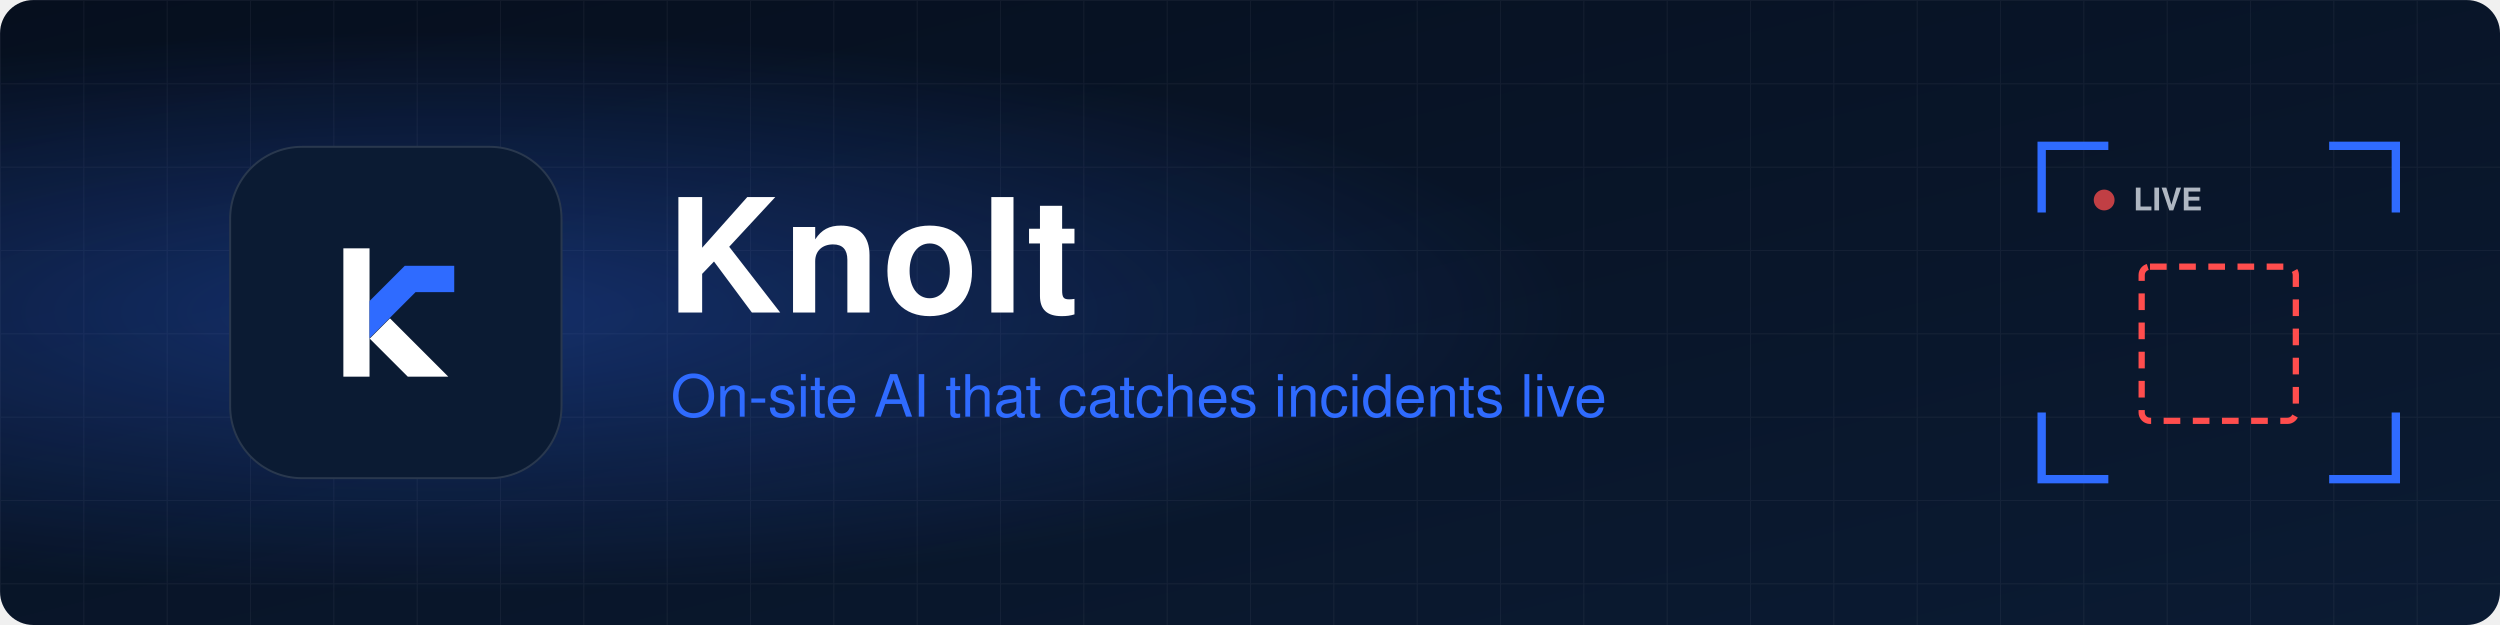
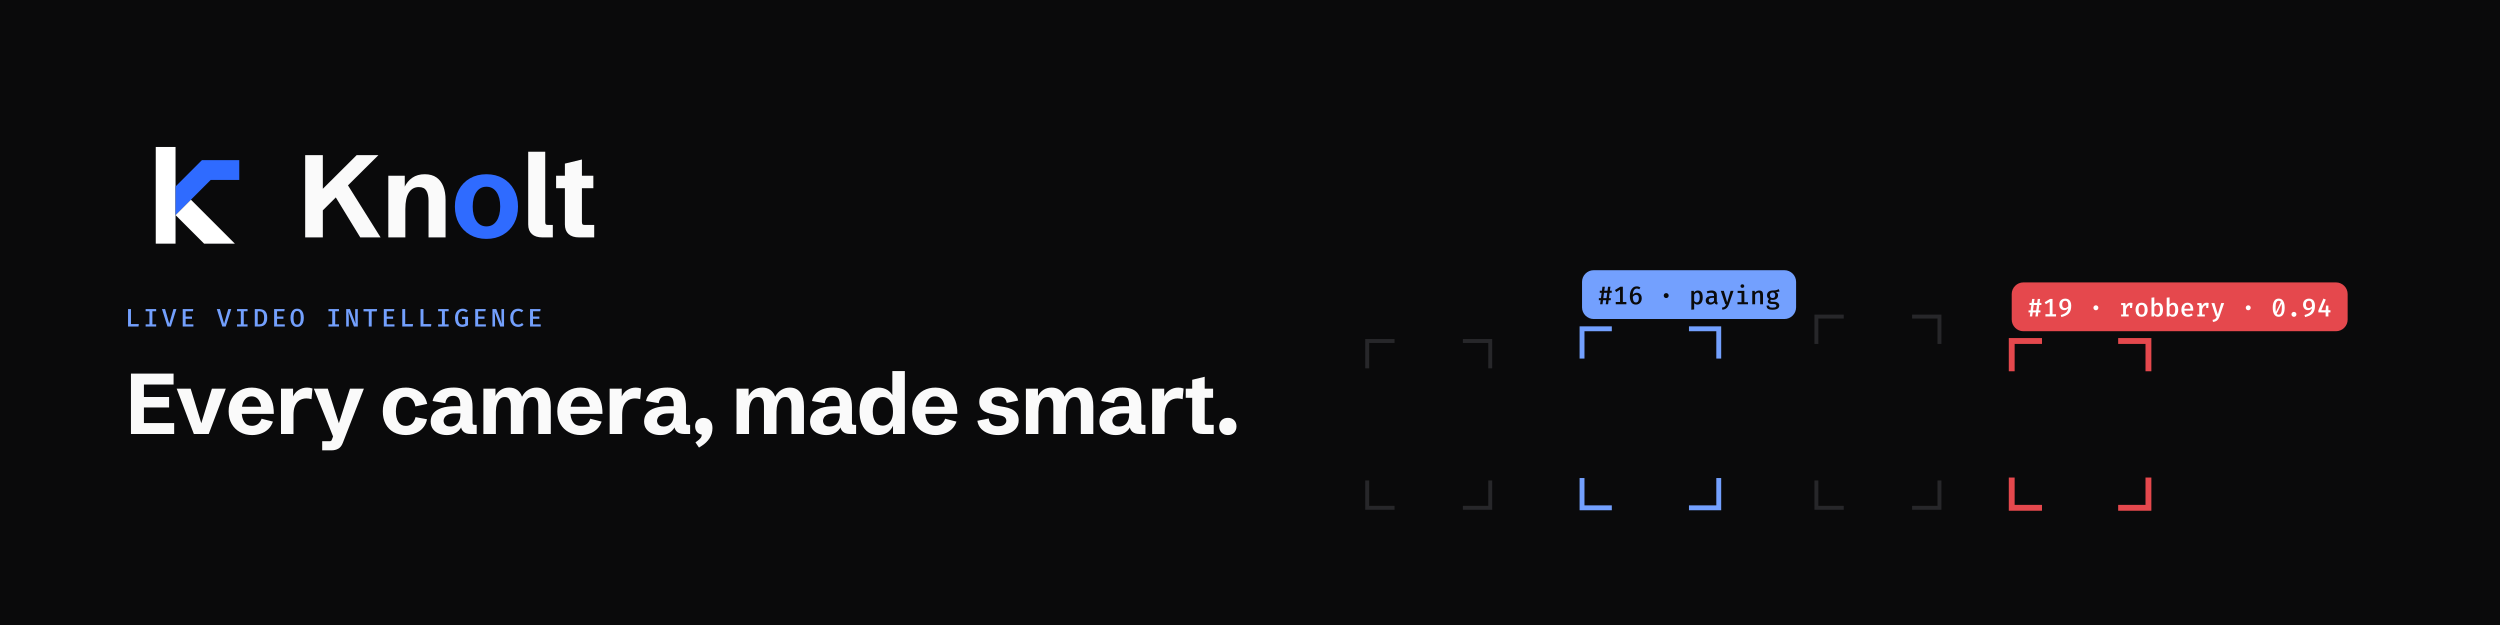
- <svg xmlns="http://www.w3.org/2000/svg" width="1200" height="300" viewBox="0 0 1200 300" role="img" aria-label="Knolt: on-site AI that catches incidents live">
-   <defs>
-     <linearGradient id="bg" x1="0" y1="0" x2="1" y2="1">
-       <stop offset="0" stop-color="#060F1E" />
-       <stop offset="1" stop-color="#0B1B33" />
-     </linearGradient>
-     <radialGradient id="glow" cx="0.18" cy="0.5" r="0.45">
-       <stop offset="0" stop-color="#2F6BFF" stop-opacity="0.32" />
-       <stop offset="1" stop-color="#2F6BFF" stop-opacity="0" />
-     </radialGradient>
-     <pattern id="grid" width="40" height="40" patternUnits="userSpaceOnUse">
-       <path d="M 40 0 L 0 0 0 40" fill="none" stroke="#E6ECF4" stroke-opacity="0.05" stroke-width="1" />
-     </pattern>
-   </defs>
-   <rect width="1200" height="300" rx="16" fill="url(#bg)" />
-   <rect width="1200" height="300" rx="16" fill="url(#grid)" />
-   <rect width="1200" height="300" rx="16" fill="url(#glow)" />
-   <svg x="110" y="70" width="160" height="160" viewBox="0 0 512 512">
-     <defs>
-       <clipPath id="tile">
-         <rect width="512" height="512" rx="112" />
-       </clipPath>
-     </defs>
-     <g clip-path="url(#tile)">
-       <rect width="512" height="512" fill="#0B1B33" />
-       <rect x="175.4" y="157.4" width="40.2" height="197.2" fill="#FFFFFF" />
-       <path d="M269.7 184.3H345.7V224.7H286.3L215.6 295.4V238.4Z" fill="#2F6BFF" />
-       <path d="M247 265L336.6 354.6H274.4L215.9 296.1Z" fill="#FFFFFF" />
+ <svg xmlns="http://www.w3.org/2000/svg" width="1280" height="320" viewBox="0 0 1280 320" role="img" aria-label="Knolt: Every camera, made smart.">
+   <rect width="1280" height="320" fill="#0A0A0B" />
+   <path d="M700.0 187.589V174.589h13M750.0 174.589h13v13M763.0 247.0v13h-13M713.0 260.0H700.0v-13" fill="none" stroke="#27272A" stroke-width="2" stroke-linecap="square" />
+   <path d="M810.0 182.339V168.339h14M866.0 168.339h14v14M880.0 246.0v14h-14M824.0 260.0H810.0v-14" fill="none" stroke="#73A0FE" stroke-width="2.5" stroke-linecap="square" />
+   <rect x="810.0" y="138.339" width="109.6" height="25" rx="6" fill="#73A0FE" />
+   <path transform="translate(818.00 155.78) scale(0.0065)" d="M942 -905 886 -480H1034V-320H864L823 0H635L677 -320H424L382 0H194L236 -320H93V-480H257L315 -905H167V-1066H336L377 -1380H566L522 -1066H776L818 -1380H1006L963 -1066H1108V-905ZM445 -480H698L755 -905H501ZM1984.0 -1380V-40H1762.0V-1150L1458.0 -963L1362.0 -1120L1786.0 -1380ZM2260.0 -176V0H1425.0V-176ZM3082.0 -1408Q3167.0 -1408 3237.5 -1385.5Q3308.0 -1363 3366.0 -1324L3279.0 -1180Q3235.0 -1209 3185.0 -1223.5Q3135.0 -1238 3083.0 -1238Q2984.0 -1238 2912.5 -1173.0Q2841.0 -1108 2803.0 -988.0Q2765.0 -868 2765.0 -702L2767.0 -625Q2767.0 -378 2823.5 -260.5Q2880.0 -143 3017.0 -143Q3132.0 -143 3188.5 -229.5Q3245.0 -316 3245.0 -456Q3245.0 -563 3219.0 -625.0Q3193.0 -687 3146.0 -714.0Q3099.0 -741 3035.0 -741Q2944.0 -741 2870.0 -688.0Q2796.0 -635 2748.0 -548L2744.0 -716Q2811.0 -818 2897.0 -863.5Q2983.0 -909 3082.0 -909Q3189.0 -909 3277.5 -859.5Q3366.0 -810 3419.0 -711.5Q3472.0 -613 3472.0 -466Q3472.0 -319 3412.5 -208.0Q3353.0 -97 3250.0 -35.0Q3147.0 27 3016.0 27Q2886.0 27 2794.5 -22.0Q2703.0 -71 2646.0 -161.0Q2589.0 -251 2562.5 -373.5Q2536.0 -496 2536.0 -642Q2536.0 -873 2601.5 -1045.0Q2667.0 -1217 2789.0 -1312.5Q2911.0 -1408 3082.0 -1408ZM5206.0 -684Q5206.0 -738 5231.5 -781.5Q5257.0 -825 5301.0 -851.0Q5345.0 -877 5399.0 -877Q5454.0 -877 5498.0 -851.0Q5542.0 -825 5567.5 -781.5Q5593.0 -738 5593.0 -684Q5593.0 -631 5567.5 -586.5Q5542.0 -542 5498.0 -516.0Q5454.0 -490 5399.0 -490Q5345.0 -490 5301.0 -516.0Q5257.0 -542 5231.5 -586.5Q5206.0 -631 5206.0 -684ZM7893.0 -1084Q8033.0 -1084 8117.0 -1015.5Q8201.0 -947 8239.0 -822.5Q8277.0 -698 8277.0 -530Q8277.0 -369 8231.0 -243.0Q8185.0 -117 8094.5 -45.0Q8004.0 27 7870.0 27Q7704.0 27 7602.0 -90V406L7378.0 431V-1056H7573.0L7587.0 -920Q7647.0 -1002 7726.5 -1043.0Q7806.0 -1084 7893.0 -1084ZM7831.0 -911Q7756.0 -911 7699.0 -866.0Q7642.0 -821 7602.0 -760V-266Q7640.0 -209 7692.5 -178.5Q7745.0 -148 7811.0 -148Q7924.0 -148 7983.0 -239.0Q8042.0 -330 8042.0 -529Q8042.0 -664 8018.5 -748.5Q7995.0 -833 7948.5 -872.0Q7902.0 -911 7831.0 -911ZM9385.0 -259Q9385.0 -197 9404.0 -168.5Q9423.0 -140 9465.0 -126L9415.0 26Q9337.0 17 9281.0 -17.0Q9225.0 -51 9196.0 -120Q9138.0 -47 9049.0 -10.0Q8960.0 27 8859.0 27Q8699.0 27 8605.5 -63.5Q8512.0 -154 8512.0 -301Q8512.0 -468 8642.0 -558.0Q8772.0 -648 9014.0 -648H9165.0V-717Q9165.0 -819 9103.5 -864.0Q9042.0 -909 8930.0 -909Q8878.0 -909 8804.0 -895.5Q8730.0 -882 8649.0 -854L8594.0 -1012Q8693.0 -1049 8788.0 -1066.5Q8883.0 -1084 8964.0 -1084Q9176.0 -1084 9280.5 -990.0Q9385.0 -896 9385.0 -730ZM8927.0 -138Q8995.0 -138 9060.0 -174.0Q9125.0 -210 9165.0 -275V-508H9041.0Q8883.0 -508 8815.0 -455.5Q8747.0 -403 8747.0 -311Q8747.0 -227 8792.5 -182.5Q8838.0 -138 8927.0 -138ZM10702.0 -1056 10338.0 4Q10297.0 124 10233.0 215.5Q10169.0 307 10069.0 363.0Q9969.0 419 9821.0 432L9792.0 264Q9899.0 247 9962.5 214.5Q10026.0 182 10063.5 129.0Q10101.0 76 10130.0 0H10054.0L9698.0 -1056H9936.0L10202.0 -156L10472.0 -1056ZM11555.0 -1056V-164H11842.0V0H11015.0V-164H11331.0V-892H11025.0V-1056ZM11399.0 -1573Q11465.0 -1573 11505.5 -1533.0Q11546.0 -1493 11546.0 -1433Q11546.0 -1373 11505.5 -1332.0Q11465.0 -1291 11399.0 -1291Q11335.0 -1291 11294.0 -1332.0Q11253.0 -1373 11253.0 -1433Q11253.0 -1493 11294.0 -1533.0Q11335.0 -1573 11399.0 -1573ZM12178.0 0V-1056H12371.0L12388.0 -919Q12454.0 -1000 12544.0 -1042.0Q12634.0 -1084 12729.0 -1084Q12877.0 -1084 12950.5 -1001.5Q13024.0 -919 13024.0 -770V0H12800.0V-659Q12800.0 -751 12789.0 -807.0Q12778.0 -863 12745.5 -888.0Q12713.0 -913 12649.0 -913Q12598.0 -913 12552.0 -891.0Q12506.0 -869 12468.0 -833.5Q12430.0 -798 12402.0 -758V0ZM14267.0 -1190 14327.0 -1004Q14264.0 -983 14188.5 -976.0Q14113.0 -969 14020.0 -969Q14115.0 -927 14163.0 -861.5Q14211.0 -796 14211.0 -701Q14211.0 -598 14161.0 -517.0Q14111.0 -436 14018.0 -390.0Q13925.0 -344 13795.0 -344Q13749.0 -344 13715.5 -348.0Q13682.0 -352 13650.0 -361Q13630.0 -347 13616.5 -323.5Q13603.0 -300 13603.0 -274Q13603.0 -242 13629.5 -218.5Q13656.0 -195 13735.0 -195H13919.0Q14032.0 -195 14118.5 -156.5Q14205.0 -118 14254.5 -51.5Q14304.0 15 14304.0 99Q14304.0 257 14168.0 344.0Q14032.0 431 13776.0 431Q13595.0 431 13492.0 394.0Q13389.0 357 13347.0 284.0Q13305.0 211 13305.0 105H13506.0Q13506.0 160 13527.5 196.0Q13549.0 232 13608.0 250.0Q13667.0 268 13778.0 268Q13889.0 268 13954.5 249.5Q14020.0 231 14049.5 196.5Q14079.0 162 14079.0 114Q14079.0 50 14023.0 15.0Q13967.0 -20 13873.0 -20H13692.0Q13542.0 -20 13472.5 -81.0Q13403.0 -142 13403.0 -223Q13403.0 -277 13433.5 -327.0Q13464.0 -377 13521.0 -414Q13426.0 -464 13382.5 -535.5Q13339.0 -607 13339.0 -709Q13339.0 -821 13395.0 -905.0Q13451.0 -989 13550.5 -1036.0Q13650.0 -1083 13780.0 -1083Q13907.0 -1083 13992.0 -1096.5Q14077.0 -1110 14140.5 -1135.0Q14204.0 -1160 14267.0 -1190ZM13782.0 -929Q13675.0 -929 13621.0 -868.5Q13567.0 -808 13567.0 -711Q13567.0 -611 13622.5 -550.5Q13678.0 -490 13785.0 -490Q13884.0 -490 13936.5 -548.0Q13989.0 -606 13989.0 -713Q13989.0 -821 13937.0 -875.0Q13885.0 -929 13782.0 -929Z" fill="#0A0A0B" />
+   <path d="M930.0 175.09V162.09h13M980.0 162.09h13v13M993.0 247.0v13h-13M943.0 260.0H930.0v-13" fill="none" stroke="#27272A" stroke-width="2" stroke-linecap="square" />
+   <path d="M1030.0 188.589V174.589h14M1086.0 174.589h14v14M1100.0 246.0v14h-14M1044.0 260.0H1030.0v-14" fill="none" stroke="#E5484D" stroke-width="3" stroke-linecap="square" />
+   <rect x="1030.0" y="144.589" width="172.0" height="25" rx="6" fill="#E5484D" />
+   <path transform="translate(1038.00 162.03) scale(0.0065)" d="M942 -905 886 -480H1034V-320H864L823 0H635L677 -320H424L382 0H194L236 -320H93V-480H257L315 -905H167V-1066H336L377 -1380H566L522 -1066H776L818 -1380H1006L963 -1066H1108V-905ZM445 -480H698L755 -905H501ZM1984.0 -1380V-40H1762.0V-1150L1458.0 -963L1362.0 -1120L1786.0 -1380ZM2260.0 -176V0H1425.0V-176ZM2984.0 -1406Q3141.0 -1406 3246.0 -1337.0Q3351.0 -1268 3403.5 -1142.5Q3456.0 -1017 3456.0 -847Q3456.0 -642 3410.5 -494.5Q3365.0 -347 3270.5 -244.0Q3176.0 -141 3029.5 -71.0Q2883.0 -1 2680.0 49L2631.0 -115Q2820.0 -166 2947.0 -237.5Q3074.0 -309 3142.5 -416.5Q3211.0 -524 3222.0 -679L3224.0 -779Q3225.0 -942 3202.0 -1043.0Q3179.0 -1144 3126.0 -1190.0Q3073.0 -1236 2983.0 -1236Q2868.0 -1236 2806.0 -1161.0Q2744.0 -1086 2744.0 -936Q2744.0 -790 2804.5 -726.0Q2865.0 -662 2965.0 -662Q3055.0 -662 3123.0 -709.5Q3191.0 -757 3254.0 -840L3252.0 -681Q3186.0 -598 3103.5 -546.5Q3021.0 -495 2909.0 -495Q2796.0 -495 2707.0 -548.5Q2618.0 -602 2567.0 -701.5Q2516.0 -801 2516.0 -936Q2516.0 -1085 2578.5 -1190.0Q2641.0 -1295 2747.0 -1350.5Q2853.0 -1406 2984.0 -1406ZM5206.0 -684Q5206.0 -738 5231.5 -781.5Q5257.0 -825 5301.0 -851.0Q5345.0 -877 5399.0 -877Q5454.0 -877 5498.0 -851.0Q5542.0 -825 5567.5 -781.5Q5593.0 -738 5593.0 -684Q5593.0 -631 5567.5 -586.5Q5542.0 -542 5498.0 -516.0Q5454.0 -490 5399.0 -490Q5345.0 -490 5301.0 -516.0Q5257.0 -542 5231.5 -586.5Q5206.0 -631 5206.0 -684ZM7388.0 0V-160H7543.0V-897H7388.0V-1056H7714.0L7755.0 -811Q7814.0 -944 7901.5 -1013.5Q7989.0 -1083 8127.0 -1083Q8174.0 -1083 8211.5 -1075.5Q8249.0 -1068 8286.0 -1056L8219.0 -864Q8187.0 -873 8159.0 -877.5Q8131.0 -882 8097.0 -882Q7982.0 -882 7898.5 -796.0Q7815.0 -710 7767.0 -552V-160H7980.0V0ZM8088.0 -667V-927L8116.0 -1056H8286.0L8248.0 -667ZM9001.0 -1084Q9156.0 -1084 9262.0 -1015.0Q9368.0 -946 9422.5 -822.0Q9477.0 -698 9477.0 -530Q9477.0 -363 9421.5 -237.5Q9366.0 -112 9259.5 -42.5Q9153.0 27 9000.0 27Q8847.0 27 8740.5 -40.5Q8634.0 -108 8578.5 -233.0Q8523.0 -358 8523.0 -528Q8523.0 -693 8578.5 -818.0Q8634.0 -943 8741.0 -1013.5Q8848.0 -1084 9001.0 -1084ZM9001.0 -910Q8880.0 -910 8819.0 -817.5Q8758.0 -725 8758.0 -528Q8758.0 -332 8818.5 -239.0Q8879.0 -146 9000.0 -146Q9121.0 -146 9181.5 -239.0Q9242.0 -332 9242.0 -530Q9242.0 -725 9182.0 -817.5Q9122.0 -910 9001.0 -910ZM10002.0 -930Q10057.0 -1002 10130.5 -1043.0Q10204.0 -1084 10292.0 -1084Q10431.0 -1084 10517.5 -1015.5Q10604.0 -947 10644.5 -822.5Q10685.0 -698 10685.0 -530Q10685.0 -369 10637.0 -243.0Q10589.0 -117 10495.5 -45.0Q10402.0 27 10265.0 27Q10088.0 27 9987.0 -104L9975.0 0H9778.0V-1480L10002.0 -1505ZM10209.0 -144Q10323.0 -144 10385.5 -237.0Q10448.0 -330 10448.0 -529Q10448.0 -664 10423.0 -748.5Q10398.0 -833 10349.5 -872.0Q10301.0 -911 10231.0 -911Q10156.0 -911 10099.0 -866.0Q10042.0 -821 10002.0 -760V-266Q10039.0 -209 10091.5 -176.5Q10144.0 -144 10209.0 -144ZM11202.0 -930Q11257.0 -1002 11330.5 -1043.0Q11404.0 -1084 11492.0 -1084Q11631.0 -1084 11717.5 -1015.5Q11804.0 -947 11844.5 -822.5Q11885.0 -698 11885.0 -530Q11885.0 -369 11837.0 -243.0Q11789.0 -117 11695.5 -45.0Q11602.0 27 11465.0 27Q11288.0 27 11187.0 -104L11175.0 0H10978.0V-1480L11202.0 -1505ZM11409.0 -144Q11523.0 -144 11585.5 -237.0Q11648.0 -330 11648.0 -529Q11648.0 -664 11623.0 -748.5Q11598.0 -833 11549.5 -872.0Q11501.0 -911 11431.0 -911Q11356.0 -911 11299.0 -866.0Q11242.0 -821 11202.0 -760V-266Q11239.0 -209 11291.5 -176.5Q11344.0 -144 11409.0 -144ZM12364.0 -456Q12371.0 -348 12410.0 -279.5Q12449.0 -211 12512.5 -179.0Q12576.0 -147 12652.0 -147Q12730.0 -147 12796.0 -171.0Q12862.0 -195 12929.0 -239L13026.0 -105Q12952.0 -45 12853.0 -9.0Q12754.0 27 12641.0 27Q12477.0 27 12363.5 -43.0Q12250.0 -113 12191.0 -238.0Q12132.0 -363 12132.0 -527Q12132.0 -686 12190.0 -811.5Q12248.0 -937 12356.0 -1010.5Q12464.0 -1084 12614.0 -1084Q12755.0 -1084 12856.5 -1020.0Q12958.0 -956 13013.5 -838.5Q13069.0 -721 13069.0 -556Q13069.0 -529 13067.5 -502.5Q13066.0 -476 13064.0 -456ZM12616.0 -918Q12511.0 -918 12442.5 -843.0Q12374.0 -768 12363.0 -609H12852.0Q12849.0 -758 12788.5 -838.0Q12728.0 -918 12616.0 -918ZM13388.0 0V-160H13543.0V-897H13388.0V-1056H13714.0L13755.0 -811Q13814.0 -944 13901.5 -1013.5Q13989.0 -1083 14127.0 -1083Q14174.0 -1083 14211.5 -1075.5Q14249.0 -1068 14286.0 -1056L14219.0 -864Q14187.0 -873 14159.0 -877.5Q14131.0 -882 14097.0 -882Q13982.0 -882 13898.5 -796.0Q13815.0 -710 13767.0 -552V-160H13980.0V0ZM14088.0 -667V-927L14116.0 -1056H14286.0L14248.0 -667ZM15502.0 -1056 15138.0 4Q15097.0 124 15033.0 215.5Q14969.0 307 14869.0 363.0Q14769.0 419 14621.0 432L14592.0 264Q14699.0 247 14762.5 214.5Q14826.0 182 14863.5 129.0Q14901.0 76 14930.0 0H14854.0L14498.0 -1056H14736.0L15002.0 -156L15272.0 -1056ZM17206.0 -684Q17206.0 -738 17231.5 -781.5Q17257.0 -825 17301.0 -851.0Q17345.0 -877 17399.0 -877Q17454.0 -877 17498.0 -851.0Q17542.0 -825 17567.5 -781.5Q17593.0 -738 17593.0 -684Q17593.0 -631 17567.5 -586.5Q17542.0 -542 17498.0 -516.0Q17454.0 -490 17399.0 -490Q17345.0 -490 17301.0 -516.0Q17257.0 -542 17231.5 -586.5Q17206.0 -631 17206.0 -684ZM19800.0 -1408Q20032.0 -1408 20151.0 -1221.0Q20270.0 -1034 20270.0 -692Q20270.0 -349 20151.0 -161.0Q20032.0 27 19800.0 27Q19567.0 27 19448.5 -161.0Q19330.0 -349 19330.0 -692Q19330.0 -1034 19448.5 -1221.0Q19567.0 -1408 19800.0 -1408ZM19800.0 -1237Q19681.0 -1237 19617.0 -1110.5Q19553.0 -984 19553.0 -692Q19553.0 -536 19566.5 -430.5Q19580.0 -325 19609.5 -262.0Q19639.0 -199 19686.0 -171.5Q19733.0 -144 19800.0 -144Q19880.0 -144 19935.0 -198.5Q19990.0 -253 20018.5 -374.0Q20047.0 -495 20047.0 -692Q20047.0 -897 20022.5 -1016.5Q19998.0 -1136 19944.0 -1186.5Q19890.0 -1237 19800.0 -1237ZM19986.0 -1190 20044.0 -1033 19632.0 -192 19558.0 -319ZM20806.0 -167Q20806.0 -221 20831.5 -264.5Q20857.0 -308 20901.0 -334.0Q20945.0 -360 20999.0 -360Q21054.0 -360 21098.0 -334.0Q21142.0 -308 21167.5 -264.5Q21193.0 -221 21193.0 -167Q21193.0 -114 21167.5 -69.5Q21142.0 -25 21098.0 1.0Q21054.0 27 20999.0 27Q20945.0 27 20901.0 1.0Q20857.0 -25 20831.5 -69.5Q20806.0 -114 20806.0 -167ZM22184.0 -1406Q22341.0 -1406 22446.0 -1337.0Q22551.0 -1268 22603.5 -1142.5Q22656.0 -1017 22656.0 -847Q22656.0 -642 22610.5 -494.5Q22565.0 -347 22470.5 -244.0Q22376.0 -141 22229.5 -71.0Q22083.0 -1 21880.0 49L21831.0 -115Q22020.0 -166 22147.0 -237.5Q22274.0 -309 22342.5 -416.5Q22411.0 -524 22422.0 -679L22424.0 -779Q22425.0 -942 22402.0 -1043.0Q22379.0 -1144 22326.0 -1190.0Q22273.0 -1236 22183.0 -1236Q22068.0 -1236 22006.0 -1161.0Q21944.0 -1086 21944.0 -936Q21944.0 -790 22004.5 -726.0Q22065.0 -662 22165.0 -662Q22255.0 -662 22323.0 -709.5Q22391.0 -757 22454.0 -840L22452.0 -681Q22386.0 -598 22303.5 -546.5Q22221.0 -495 22109.0 -495Q21996.0 -495 21907.0 -548.5Q21818.0 -602 21767.0 -701.5Q21716.0 -801 21716.0 -936Q21716.0 -1085 21778.5 -1190.0Q21841.0 -1295 21947.0 -1350.5Q22053.0 -1406 22184.0 -1406ZM23320.0 -1408 23509.0 -1333 23157.0 -492H23876.0V-318H22923.0V-474ZM23712.0 -861V0H23497.0L23495.0 -460L23524.0 -861Z" fill="#FFFFFF" />
+   <g transform="translate(64.00 64.00) scale(1.125)">
+     <path d="M14 10h9v44h-9z" fill="#FFFFFF" />
+     <path d="M23 28L35 16h17v9H39L23 41z" fill="#2F6BFF" />
+     <path d="M23 41l7-7 20 20H36z" fill="#FFFFFF" />
+     <g transform="translate(78.31 51.16) scale(0.026)">
+       <path d="M142 0V-1440H451V-851L1043 -1440H1424L891 -911L1462 0H1106L678 -700L451 -474V0Z" fill="#FAFAFA" />
+       <path d="M1597.28 0V-1080H1885.28V-831L1878.28 -876Q1927.28 -983 2017.28 -1044.5Q2107.28 -1106 2234.28 -1106Q2360.28 -1106 2440.78 -1049.0Q2521.28 -992 2560.28 -891.0Q2599.28 -790 2599.28 -658V0H2301.28V-639Q2301.28 -754 2263.28 -817.5Q2225.28 -881 2131.28 -881Q2020.28 -881 1957.78 -786.0Q1895.28 -691 1895.28 -495V0Z" fill="#FAFAFA" />
+       <path d="M3314.56 26Q3151.56 26 3027.06 -46.0Q2902.56 -118 2832.56 -245.5Q2762.56 -373 2762.56 -540Q2762.56 -708 2832.56 -835.5Q2902.56 -963 3027.06 -1034.5Q3151.56 -1106 3314.56 -1106Q3478.56 -1106 3603.06 -1034.5Q3727.56 -963 3797.56 -835.5Q3867.56 -708 3867.56 -540Q3867.56 -372 3797.56 -244.5Q3727.56 -117 3602.56 -45.5Q3477.56 26 3314.56 26ZM3315.56 -193Q3426.56 -193 3491.06 -286.5Q3555.56 -380 3555.56 -540Q3555.56 -701 3491.06 -794.0Q3426.56 -887 3314.56 -887Q3203.56 -887 3139.06 -794.0Q3074.56 -701 3074.56 -540Q3074.56 -379 3139.06 -286.0Q3203.56 -193 3315.56 -193Z" fill="#2F6BFF" />
+       <path d="M4294.84 0Q4174.84 0 4110.34 -58.5Q4045.84 -117 4045.84 -227V-1500H4343.84V-274Q4343.84 -241 4353.34 -229.5Q4362.84 -218 4393.84 -218H4476.84V0Z" fill="#FAFAFA" />
+       <path d="M4937.12 0Q4817.12 0 4752.62 -58.5Q4688.12 -117 4688.12 -227V-862H4534.12V-1080H4688.12V-1292L4986.12 -1364V-1080H5186.12V-862H4986.12V-274Q4986.12 -241 4995.62 -229.5Q5005.12 -218 5036.12 -218H5201.12V0Z" fill="#FAFAFA" />
    </g>
-     <rect x="1.5" y="1.5" width="509" height="509" rx="110.5" fill="none" stroke="#E6ECF4" stroke-opacity="0.14" stroke-width="3" />
-   </svg>
-   <text x="320" y="150" fill="#FFFFFF" font-family="Poppins, 'Segoe UI', Helvetica, Arial, sans-serif" font-size="76" font-weight="700" letter-spacing="1">Knolt</text>
-   <text x="322" y="200" fill="#2F6BFF" font-family="Poppins, 'Segoe UI', Helvetica, Arial, sans-serif" font-size="28" font-weight="500">On-site AI that catches incidents live</text>
-   <g font-family="Poppins, 'Segoe UI', Helvetica, Arial, sans-serif" font-size="15" font-weight="600" fill="#E6ECF4" fill-opacity="0.75">
-     <circle cx="1010" cy="96" r="5" fill="#FF4D4D" />
-     <text x="1024" y="101">LIVE</text>
  </g>
-   <path d="M 980 70 h 30 M 980 70 v 30 M 1150 70 h -30 M 1150 70 v 30 M 980 230 h 30 M 980 230 v -30 M 1150 230 h -30 M 1150 230 v -30" stroke="#2F6BFF" stroke-width="4" stroke-linecap="square" fill="none" />
-   <rect x="1028" y="128" width="74" height="74" rx="4" fill="none" stroke="#FF4D4D" stroke-width="3" stroke-dasharray="8 6" />
+   <path transform="translate(64.00 167.20) scale(0.0065)" d="M239 0V-1380H471V-194H1089L1064 0ZM2455.0 -1380V-1203H2157.0V-178H2455.0V0H1625.0V-178H1923.0V-1203H1625.0V-1380ZM3485.0 -220 3815.0 -1380H4050.0L3613.0 0H3347.0L2910.0 -1380H3158.0ZM4778.0 -1204V-789H5278.0V-613H4778.0V-176H5387.0V0H4546.0V-1380H5376.0L5350.0 -1204ZM7805.0 -220 8135.0 -1380H8370.0L7933.0 0H7667.0L7230.0 -1380H7478.0ZM9655.0 -1380V-1203H9357.0V-178H9655.0V0H8825.0V-178H9123.0V-1203H8825.0V-1380ZM10958.0 -697Q10958.0 -862 10925.5 -962.0Q10893.0 -1062 10838.5 -1114.0Q10784.0 -1166 10717.5 -1184.0Q10651.0 -1202 10582.0 -1202H10455.0V-176H10583.0Q10655.0 -176 10722.0 -199.0Q10789.0 -222 10842.5 -279.0Q10896.0 -336 10927.0 -437.5Q10958.0 -539 10958.0 -697ZM11202.0 -697Q11202.0 -526 11165.5 -405.0Q11129.0 -284 11065.5 -204.5Q11002.0 -125 10919.5 -80.5Q10837.0 -36 10745.0 -18.0Q10653.0 0 10561.0 0H10223.0V-1380H10538.0Q10664.0 -1380 10782.5 -1353.0Q10901.0 -1326 10995.5 -1253.0Q11090.0 -1180 11146.0 -1046.0Q11202.0 -912 11202.0 -697ZM11978.0 -1204V-789H12478.0V-613H11978.0V-176H12587.0V0H11746.0V-1380H12576.0L12550.0 -1204ZM14085.0 -690Q14085.0 -477 14026.0 -315.5Q13967.0 -154 13850.0 -63.5Q13733.0 27 13560.0 27Q13388.0 27 13270.5 -61.5Q13153.0 -150 13094.0 -310.5Q13035.0 -471 13035.0 -688Q13035.0 -902 13094.0 -1063.5Q13153.0 -1225 13270.5 -1316.5Q13388.0 -1408 13560.0 -1408Q13733.0 -1408 13850.0 -1319.0Q13967.0 -1230 14026.0 -1068.5Q14085.0 -907 14085.0 -690ZM13845.0 -690Q13845.0 -958 13778.5 -1092.5Q13712.0 -1227 13560.0 -1227Q13408.0 -1227 13341.5 -1091.5Q13275.0 -956 13275.0 -688Q13275.0 -421 13343.0 -287.5Q13411.0 -154 13560.0 -154Q13714.0 -154 13779.5 -288.5Q13845.0 -423 13845.0 -690ZM16855.0 -1380V-1203H16557.0V-178H16855.0V0H16025.0V-178H16323.0V-1203H16025.0V-1380ZM18035.0 0 17596.0 -1174Q17599.0 -1143 17604.5 -1086.0Q17610.0 -1029 17615.5 -954.0Q17621.0 -879 17625.0 -795.0Q17629.0 -711 17629.0 -627V0H17423.0V-1380H17724.0L18164.0 -205Q18159.0 -247 18151.5 -328.5Q18144.0 -410 18137.5 -518.5Q18131.0 -627 18131.0 -751V-1380H18337.0V0ZM19433.0 -1193V0H19201.0V-1193H18787.0V-1380H19857.0L19833.0 -1193ZM20618.0 -1204V-789H21118.0V-613H20618.0V-176H21227.0V0H20386.0V-1380H21216.0L21190.0 -1204ZM21839.0 0V-1380H22071.0V-194H22689.0L22664.0 0ZM23279.0 0V-1380H23511.0V-194H24129.0L24104.0 0ZM25495.0 -1380V-1203H25197.0V-178H25495.0V0H24665.0V-178H24963.0V-1203H24665.0V-1380ZM26556.0 27Q26380.0 27 26254.0 -53.5Q26128.0 -134 26061.0 -294.0Q25994.0 -454 25994.0 -692Q25994.0 -869 26042.0 -1003.0Q26090.0 -1137 26174.0 -1227.0Q26258.0 -1317 26366.5 -1362.5Q26475.0 -1408 26596.0 -1408Q26737.0 -1408 26831.5 -1366.0Q26926.0 -1324 27007.0 -1249L26877.0 -1114Q26814.0 -1172 26748.5 -1199.5Q26683.0 -1227 26602.0 -1227Q26529.0 -1227 26463.5 -1198.5Q26398.0 -1170 26347.0 -1107.5Q26296.0 -1045 26266.5 -942.5Q26237.0 -840 26237.0 -691Q26237.0 -499 26274.0 -380.5Q26311.0 -262 26384.5 -208.0Q26458.0 -154 26567.0 -154Q26630.0 -154 26687.0 -169.0Q26744.0 -184 26795.0 -212V-592H26561.0L26536.0 -769H27020.0V-100Q26922.0 -45 26811.5 -9.0Q26701.0 27 26556.0 27ZM27818.0 -1204V-789H28318.0V-613H27818.0V-176H28427.0V0H27586.0V-1380H28416.0L28390.0 -1204ZM29555.0 0 29116.0 -1174Q29119.0 -1143 29124.5 -1086.0Q29130.0 -1029 29135.5 -954.0Q29141.0 -879 29145.0 -795.0Q29149.0 -711 29149.0 -627V0H28943.0V-1380H29244.0L29684.0 -205Q29679.0 -247 29671.5 -328.5Q29664.0 -410 29657.5 -518.5Q29651.0 -627 29651.0 -751V-1380H29857.0V0ZM30956.0 -1408Q31096.0 -1408 31192.5 -1371.5Q31289.0 -1335 31372.0 -1267L31251.0 -1123Q31189.0 -1175 31118.0 -1200.0Q31047.0 -1225 30967.0 -1225Q30864.0 -1225 30777.0 -1173.0Q30690.0 -1121 30637.5 -1004.0Q30585.0 -887 30585.0 -692Q30585.0 -501 30635.0 -384.0Q30685.0 -267 30772.0 -214.0Q30859.0 -161 30967.0 -161Q31078.0 -161 31151.0 -197.5Q31224.0 -234 31280.0 -280L31392.0 -137Q31323.0 -70 31217.0 -21.5Q31111.0 27 30959.0 27Q30784.0 27 30644.5 -55.5Q30505.0 -138 30424.5 -298.0Q30344.0 -458 30344.0 -692Q30344.0 -924 30427.0 -1083.5Q30510.0 -1243 30649.0 -1325.5Q30788.0 -1408 30956.0 -1408ZM32138.0 -1204V-789H32638.0V-613H32138.0V-176H32747.0V0H31906.0V-1380H32736.0L32710.0 -1204Z" fill="#73A0FE" />
+   <path transform="translate(64.00 222.20) scale(0.02148)" d="M142 0V-1440H1158V-1179H451V-882H1051V-632H451V-261H1172V0ZM1641.04 0 1232.04 -1080H1565.04L1832.04 -212H1805.04L2071.04 -1080H2403.04L1996.04 0ZM3029.08 26Q2870.08 26 2743.58 -43.0Q2617.08 -112 2543.58 -239.5Q2470.08 -367 2470.08 -541Q2470.08 -714 2542.58 -841.0Q2615.08 -968 2740.58 -1037.0Q2866.08 -1106 3027.08 -1106Q3116.08 -1106 3207.58 -1079.0Q3299.08 -1052 3376.08 -983.5Q3453.08 -915 3500.08 -792.5Q3547.08 -670 3547.08 -480H2661.08V-650H3281.08L3250.08 -597Q3242.08 -705 3210.08 -771.0Q3178.08 -837 3129.08 -867.0Q3080.08 -897 3019.08 -897Q2940.08 -897 2887.08 -852.0Q2834.08 -807 2807.58 -726.5Q2781.08 -646 2781.08 -540Q2781.08 -380 2841.58 -287.0Q2902.08 -194 3027.08 -194Q3108.08 -194 3166.58 -236.0Q3225.08 -278 3256.08 -364L3526.08 -295Q3488.08 -183 3411.08 -112.0Q3334.08 -41 3234.58 -7.5Q3135.08 26 3029.08 26ZM3718.12 0V-1080H4006.12V-837L3994.12 -869Q4045.12 -989 4138.12 -1047.5Q4231.12 -1106 4341.12 -1106Q4372.12 -1106 4404.12 -1101.0Q4436.12 -1096 4468.12 -1084L4445.12 -830Q4380.12 -848 4320.12 -848Q4271.12 -848 4217.62 -831.0Q4164.12 -814 4118.62 -771.5Q4073.12 -729 4044.62 -651.5Q4016.12 -574 4016.12 -454V0ZM4700.16 390V172H4881.16Q4903.16 172 4913.66 163.0Q4924.16 154 4933.16 130L4988.16 -21L4971.16 87L4501.16 -1080H4834.16L5113.16 -208L5084.16 -212L5362.16 -1080H5694.16L5192.16 212Q5153.16 312 5083.16 351.0Q5013.16 390 4919.16 390ZM6698.24 26Q6528.24 26 6403.74 -43.0Q6279.24 -112 6212.24 -239.0Q6145.24 -366 6145.24 -541Q6145.24 -715 6212.24 -842.0Q6279.24 -969 6403.24 -1037.5Q6527.24 -1106 6697.24 -1106Q6819.24 -1106 6924.24 -1062.0Q7029.24 -1018 7102.74 -931.5Q7176.24 -845 7203.24 -717L6921.24 -657Q6899.24 -772 6841.24 -829.5Q6783.24 -887 6695.24 -887Q6574.24 -887 6515.74 -791.0Q6457.24 -695 6457.24 -537Q6457.24 -380 6515.24 -286.5Q6573.24 -193 6696.24 -193Q6781.24 -193 6839.74 -244.5Q6898.24 -296 6925.24 -402L7198.24 -351Q7178.24 -253 7129.24 -181.5Q7080.24 -110 7011.74 -64.5Q6943.24 -19 6863.24 3.5Q6783.24 26 6698.24 26ZM7668.28 26Q7565.28 26 7478.28 -10.5Q7391.28 -47 7338.78 -119.0Q7286.28 -191 7286.28 -299Q7286.28 -415 7353.28 -496.0Q7420.28 -577 7548.28 -619.5Q7676.28 -662 7857.28 -662H8009.28L7991.28 -635V-697Q7991.28 -804 7952.28 -856.5Q7913.28 -909 7823.28 -909Q7737.28 -909 7691.78 -863.5Q7646.28 -818 7636.28 -734L7332.28 -786Q7349.28 -876 7409.78 -948.5Q7470.28 -1021 7577.28 -1064.0Q7684.28 -1107 7840.28 -1107Q7983.28 -1107 8082.28 -1061.5Q8181.28 -1016 8232.78 -914.0Q8284.28 -812 8284.28 -641V-274Q8284.28 -240 8293.78 -229.0Q8303.28 -218 8334.28 -218H8383.28V0H8241.28Q8124.28 0 8063.78 -58.5Q8003.28 -117 8003.28 -227V-278L8055.28 -258Q8042.28 -215 8017.28 -166.0Q7992.28 -117 7947.78 -73.5Q7903.28 -30 7835.28 -2.0Q7767.28 26 7668.28 26ZM7754.28 -178Q7824.28 -178 7878.28 -210.0Q7932.28 -242 7963.28 -306.5Q7994.28 -371 7994.28 -467V-490H7868.28Q7761.28 -490 7701.78 -462.0Q7642.28 -434 7618.28 -393.5Q7594.28 -353 7594.28 -315Q7594.28 -285 7608.78 -253.0Q7623.28 -221 7657.78 -199.5Q7692.28 -178 7754.28 -178ZM8542.32 0V-1080H8830.32V-906Q8878.32 -1000 8961.82 -1053.0Q9045.32 -1106 9157.32 -1106Q9269.32 -1106 9347.32 -1050.5Q9425.32 -995 9463.32 -888Q9523.32 -1000 9614.82 -1053.0Q9706.32 -1106 9810.32 -1106Q9974.32 -1106 10061.82 -990.5Q10149.32 -875 10149.32 -659V0H9851.32V-662Q9851.32 -723 9838.82 -772.5Q9826.32 -822 9795.32 -851.5Q9764.32 -881 9706.32 -881Q9637.32 -881 9590.32 -836.0Q9543.32 -791 9518.82 -712.5Q9494.32 -634 9494.32 -532V0H9196.32V-662Q9196.32 -723 9184.32 -773.0Q9172.32 -823 9140.82 -852.0Q9109.32 -881 9052.32 -881Q8984.32 -881 8936.82 -836.5Q8889.32 -792 8864.82 -713.5Q8840.32 -635 8840.32 -531V0ZM10863.36 26Q10704.36 26 10577.86 -43.0Q10451.36 -112 10377.86 -239.5Q10304.36 -367 10304.36 -541Q10304.36 -714 10376.86 -841.0Q10449.36 -968 10574.86 -1037.0Q10700.36 -1106 10861.36 -1106Q10950.36 -1106 11041.86 -1079.0Q11133.36 -1052 11210.36 -983.5Q11287.36 -915 11334.36 -792.5Q11381.36 -670 11381.36 -480H10495.36V-650H11115.36L11084.36 -597Q11076.36 -705 11044.36 -771.0Q11012.36 -837 10963.36 -867.0Q10914.36 -897 10853.36 -897Q10774.36 -897 10721.36 -852.0Q10668.36 -807 10641.86 -726.5Q10615.36 -646 10615.36 -540Q10615.36 -380 10675.86 -287.0Q10736.36 -194 10861.36 -194Q10942.36 -194 11000.86 -236.0Q11059.36 -278 11090.36 -364L11360.36 -295Q11322.36 -183 11245.36 -112.0Q11168.36 -41 11068.86 -7.5Q10969.36 26 10863.36 26ZM11552.4 0V-1080H11840.4V-837L11828.4 -869Q11879.4 -989 11972.4 -1047.5Q12065.4 -1106 12175.4 -1106Q12206.4 -1106 12238.4 -1101.0Q12270.4 -1096 12302.4 -1084L12279.4 -830Q12214.4 -848 12154.4 -848Q12105.4 -848 12051.9 -831.0Q11998.4 -814 11952.9 -771.5Q11907.4 -729 11878.9 -651.5Q11850.4 -574 11850.4 -454V0ZM12755.44 26Q12652.44 26 12565.44 -10.5Q12478.44 -47 12425.94 -119.0Q12373.44 -191 12373.44 -299Q12373.44 -415 12440.44 -496.0Q12507.44 -577 12635.44 -619.5Q12763.44 -662 12944.44 -662H13096.44L13078.44 -635V-697Q13078.44 -804 13039.44 -856.5Q13000.44 -909 12910.44 -909Q12824.44 -909 12778.94 -863.5Q12733.44 -818 12723.44 -734L12419.44 -786Q12436.44 -876 12496.94 -948.5Q12557.44 -1021 12664.44 -1064.0Q12771.44 -1107 12927.44 -1107Q13070.44 -1107 13169.44 -1061.5Q13268.44 -1016 13319.94 -914.0Q13371.44 -812 13371.44 -641V-274Q13371.44 -240 13380.94 -229.0Q13390.44 -218 13421.44 -218H13470.44V0H13328.44Q13211.44 0 13150.94 -58.5Q13090.44 -117 13090.44 -227V-278L13142.44 -258Q13129.44 -215 13104.44 -166.0Q13079.44 -117 13034.94 -73.5Q12990.44 -30 12922.44 -2.0Q12854.44 26 12755.44 26ZM12841.44 -178Q12911.44 -178 12965.44 -210.0Q13019.44 -242 13050.44 -306.5Q13081.44 -371 13081.44 -467V-490H12955.44Q12848.44 -490 12788.94 -462.0Q12729.44 -434 12705.44 -393.5Q12681.44 -353 12681.44 -315Q12681.44 -285 12695.94 -253.0Q12710.44 -221 12744.94 -199.5Q12779.44 -178 12841.44 -178ZM13681.48 324 13597.48 199 13627.48 178Q13696.48 130 13722.48 94.0Q13748.48 58 13748.48 10V-29L13788.48 17Q13698.48 17 13643.98 -37.0Q13589.48 -91 13589.48 -183Q13589.48 -275 13644.48 -329.0Q13699.48 -383 13789.48 -383Q13853.48 -383 13900.98 -355.0Q13948.48 -327 13975.48 -273.0Q14002.48 -219 14002.48 -138Q14002.48 -5 13933.48 101.5Q13864.48 208 13745.48 284ZM14576.56 0V-1080H14864.56V-906Q14912.56 -1000 14996.06 -1053.0Q15079.56 -1106 15191.56 -1106Q15303.56 -1106 15381.56 -1050.5Q15459.56 -995 15497.56 -888Q15557.56 -1000 15649.06 -1053.0Q15740.56 -1106 15844.56 -1106Q16008.56 -1106 16096.06 -990.5Q16183.56 -875 16183.56 -659V0H15885.56V-662Q15885.56 -723 15873.06 -772.5Q15860.56 -822 15829.56 -851.5Q15798.56 -881 15740.56 -881Q15671.56 -881 15624.56 -836.0Q15577.56 -791 15553.06 -712.5Q15528.56 -634 15528.56 -532V0H15230.56V-662Q15230.56 -723 15218.56 -773.0Q15206.56 -823 15175.06 -852.0Q15143.56 -881 15086.56 -881Q15018.56 -881 14971.06 -836.5Q14923.56 -792 14899.06 -713.5Q14874.56 -635 14874.56 -531V0ZM16711.6 26Q16608.6 26 16521.6 -10.5Q16434.6 -47 16382.1 -119.0Q16329.6 -191 16329.6 -299Q16329.6 -415 16396.6 -496.0Q16463.6 -577 16591.6 -619.5Q16719.6 -662 16900.6 -662H17052.6L17034.6 -635V-697Q17034.6 -804 16995.6 -856.5Q16956.6 -909 16866.6 -909Q16780.6 -909 16735.1 -863.5Q16689.6 -818 16679.6 -734L16375.6 -786Q16392.6 -876 16453.1 -948.5Q16513.6 -1021 16620.6 -1064.0Q16727.6 -1107 16883.6 -1107Q17026.6 -1107 17125.6 -1061.5Q17224.6 -1016 17276.1 -914.0Q17327.6 -812 17327.6 -641V-274Q17327.6 -240 17337.1 -229.0Q17346.6 -218 17377.6 -218H17426.6V0H17284.6Q17167.6 0 17107.1 -58.5Q17046.6 -117 17046.6 -227V-278L17098.6 -258Q17085.6 -215 17060.6 -166.0Q17035.6 -117 16991.1 -73.5Q16946.6 -30 16878.6 -2.0Q16810.6 26 16711.6 26ZM16797.6 -178Q16867.6 -178 16921.6 -210.0Q16975.6 -242 17006.6 -306.5Q17037.6 -371 17037.6 -467V-490H16911.6Q16804.6 -490 16745.1 -462.0Q16685.6 -434 16661.6 -393.5Q16637.6 -353 16637.6 -315Q16637.6 -285 16652.1 -253.0Q16666.6 -221 16701.1 -199.5Q16735.6 -178 16797.6 -178ZM17951.64 26Q17816.64 26 17716.64 -42.0Q17616.64 -110 17562.64 -237.0Q17508.64 -364 17508.64 -542Q17508.64 -720 17563.14 -846.5Q17617.64 -973 17717.64 -1039.5Q17817.64 -1106 17956.64 -1106Q18075.64 -1106 18169.14 -1051.0Q18262.64 -996 18321.64 -870L18290.64 -868V-1500H18588.64V0H18306.64V-217L18309.64 -202Q18255.64 -85 18162.64 -29.5Q18069.64 26 17951.64 26ZM18060.64 -199Q18130.64 -199 18185.64 -236.0Q18240.64 -273 18273.14 -349.0Q18305.64 -425 18305.64 -538Q18305.64 -709 18235.64 -795.0Q18165.64 -881 18062.64 -881Q17954.64 -881 17889.14 -790.0Q17823.64 -699 17823.64 -536Q17823.64 -377 17887.14 -288.0Q17950.64 -199 18060.64 -199ZM19321.68 26Q19162.68 26 19036.18 -43.0Q18909.68 -112 18836.18 -239.5Q18762.68 -367 18762.68 -541Q18762.68 -714 18835.18 -841.0Q18907.68 -968 19033.18 -1037.0Q19158.68 -1106 19319.68 -1106Q19408.68 -1106 19500.18 -1079.0Q19591.68 -1052 19668.68 -983.5Q19745.68 -915 19792.68 -792.5Q19839.68 -670 19839.68 -480H18953.68V-650H19573.68L19542.68 -597Q19534.68 -705 19502.68 -771.0Q19470.68 -837 19421.68 -867.0Q19372.68 -897 19311.68 -897Q19232.68 -897 19179.68 -852.0Q19126.68 -807 19100.18 -726.5Q19073.68 -646 19073.68 -540Q19073.68 -380 19134.18 -287.0Q19194.68 -194 19319.68 -194Q19400.68 -194 19459.18 -236.0Q19517.68 -278 19548.68 -364L19818.68 -295Q19780.68 -183 19703.68 -112.0Q19626.68 -41 19527.18 -7.5Q19427.68 26 19321.68 26ZM20822.76 26Q20700.76 26 20592.76 -9.5Q20484.76 -45 20410.76 -120.0Q20336.76 -195 20316.76 -315L20588.76 -369Q20597.76 -278 20653.26 -231.5Q20708.76 -185 20811.76 -185Q20910.76 -185 20958.76 -224.5Q21006.76 -264 21006.76 -317Q21006.76 -364 20969.26 -398.0Q20931.76 -432 20839.76 -446L20741.76 -462Q20683.76 -471 20618.26 -486.5Q20552.76 -502 20494.76 -533.5Q20436.76 -565 20399.76 -621.0Q20362.76 -677 20362.76 -765Q20362.76 -872 20420.26 -948.5Q20477.76 -1025 20579.76 -1065.5Q20681.76 -1106 20812.76 -1106Q20933.76 -1106 21033.76 -1070.5Q21133.76 -1035 21201.26 -966.5Q21268.76 -898 21288.76 -797L21016.76 -741Q21009.76 -782 20990.26 -818.0Q20970.76 -854 20930.76 -876.5Q20890.76 -899 20822.76 -899Q20745.76 -899 20700.26 -869.0Q20654.76 -839 20654.76 -787Q20654.76 -749 20680.26 -725.0Q20705.76 -701 20750.26 -686.5Q20794.76 -672 20850.76 -662L20962.76 -643Q21048.76 -629 21126.26 -594.5Q21203.76 -560 21252.76 -496.0Q21301.76 -432 21301.76 -328Q21301.76 -213 21239.26 -134.0Q21176.76 -55 21068.26 -14.5Q20959.76 26 20822.76 26ZM21473.8 0V-1080H21761.8V-906Q21809.8 -1000 21893.3 -1053.0Q21976.8 -1106 22088.8 -1106Q22200.8 -1106 22278.8 -1050.5Q22356.8 -995 22394.8 -888Q22454.8 -1000 22546.3 -1053.0Q22637.8 -1106 22741.8 -1106Q22905.8 -1106 22993.3 -990.5Q23080.8 -875 23080.8 -659V0H22782.8V-662Q22782.8 -723 22770.3 -772.5Q22757.8 -822 22726.8 -851.5Q22695.8 -881 22637.8 -881Q22568.8 -881 22521.8 -836.0Q22474.8 -791 22450.3 -712.5Q22425.8 -634 22425.8 -532V0H22127.8V-662Q22127.8 -723 22115.8 -773.0Q22103.8 -823 22072.3 -852.0Q22040.8 -881 21983.8 -881Q21915.8 -881 21868.3 -836.5Q21820.8 -792 21796.3 -713.5Q21771.8 -635 21771.8 -531V0ZM23608.84 26Q23505.84 26 23418.84 -10.5Q23331.84 -47 23279.34 -119.0Q23226.84 -191 23226.84 -299Q23226.84 -415 23293.84 -496.0Q23360.84 -577 23488.84 -619.5Q23616.84 -662 23797.84 -662H23949.84L23931.84 -635V-697Q23931.84 -804 23892.84 -856.5Q23853.84 -909 23763.84 -909Q23677.84 -909 23632.34 -863.5Q23586.84 -818 23576.84 -734L23272.84 -786Q23289.84 -876 23350.34 -948.5Q23410.84 -1021 23517.84 -1064.0Q23624.84 -1107 23780.84 -1107Q23923.84 -1107 24022.84 -1061.5Q24121.84 -1016 24173.34 -914.0Q24224.84 -812 24224.84 -641V-274Q24224.84 -240 24234.34 -229.0Q24243.84 -218 24274.84 -218H24323.84V0H24181.84Q24064.84 0 24004.34 -58.5Q23943.84 -117 23943.84 -227V-278L23995.84 -258Q23982.84 -215 23957.84 -166.0Q23932.84 -117 23888.34 -73.5Q23843.84 -30 23775.84 -2.0Q23707.84 26 23608.84 26ZM23694.84 -178Q23764.84 -178 23818.84 -210.0Q23872.84 -242 23903.84 -306.5Q23934.84 -371 23934.84 -467V-490H23808.84Q23701.84 -490 23642.34 -462.0Q23582.84 -434 23558.84 -393.5Q23534.84 -353 23534.84 -315Q23534.84 -285 23549.34 -253.0Q23563.84 -221 23598.34 -199.5Q23632.84 -178 23694.84 -178ZM24482.88 0V-1080H24770.88V-837L24758.88 -869Q24809.88 -989 24902.88 -1047.5Q24995.88 -1106 25105.88 -1106Q25136.88 -1106 25168.88 -1101.0Q25200.88 -1096 25232.88 -1084L25209.88 -830Q25144.88 -848 25084.88 -848Q25035.88 -848 24982.38 -831.0Q24928.88 -814 24883.38 -771.5Q24837.88 -729 24809.38 -651.5Q24780.88 -574 24780.88 -454V0ZM25686.92 0Q25566.92 0 25502.42 -58.5Q25437.92 -117 25437.92 -227V-862H25283.92V-1080H25437.92V-1292L25735.92 -1364V-1080H25935.92V-862H25735.92V-274Q25735.92 -241 25745.42 -229.5Q25754.92 -218 25785.92 -218H25950.92V0ZM26287.96 26Q26195.96 26 26138.96 -31.0Q26081.96 -88 26081.96 -180Q26081.96 -272 26138.96 -328.5Q26195.96 -385 26287.96 -385Q26379.96 -385 26436.46 -328.5Q26492.96 -272 26492.96 -180Q26492.96 -88 26436.46 -31.0Q26379.96 26 26287.96 26Z" fill="#FAFAFA" />
</svg>
